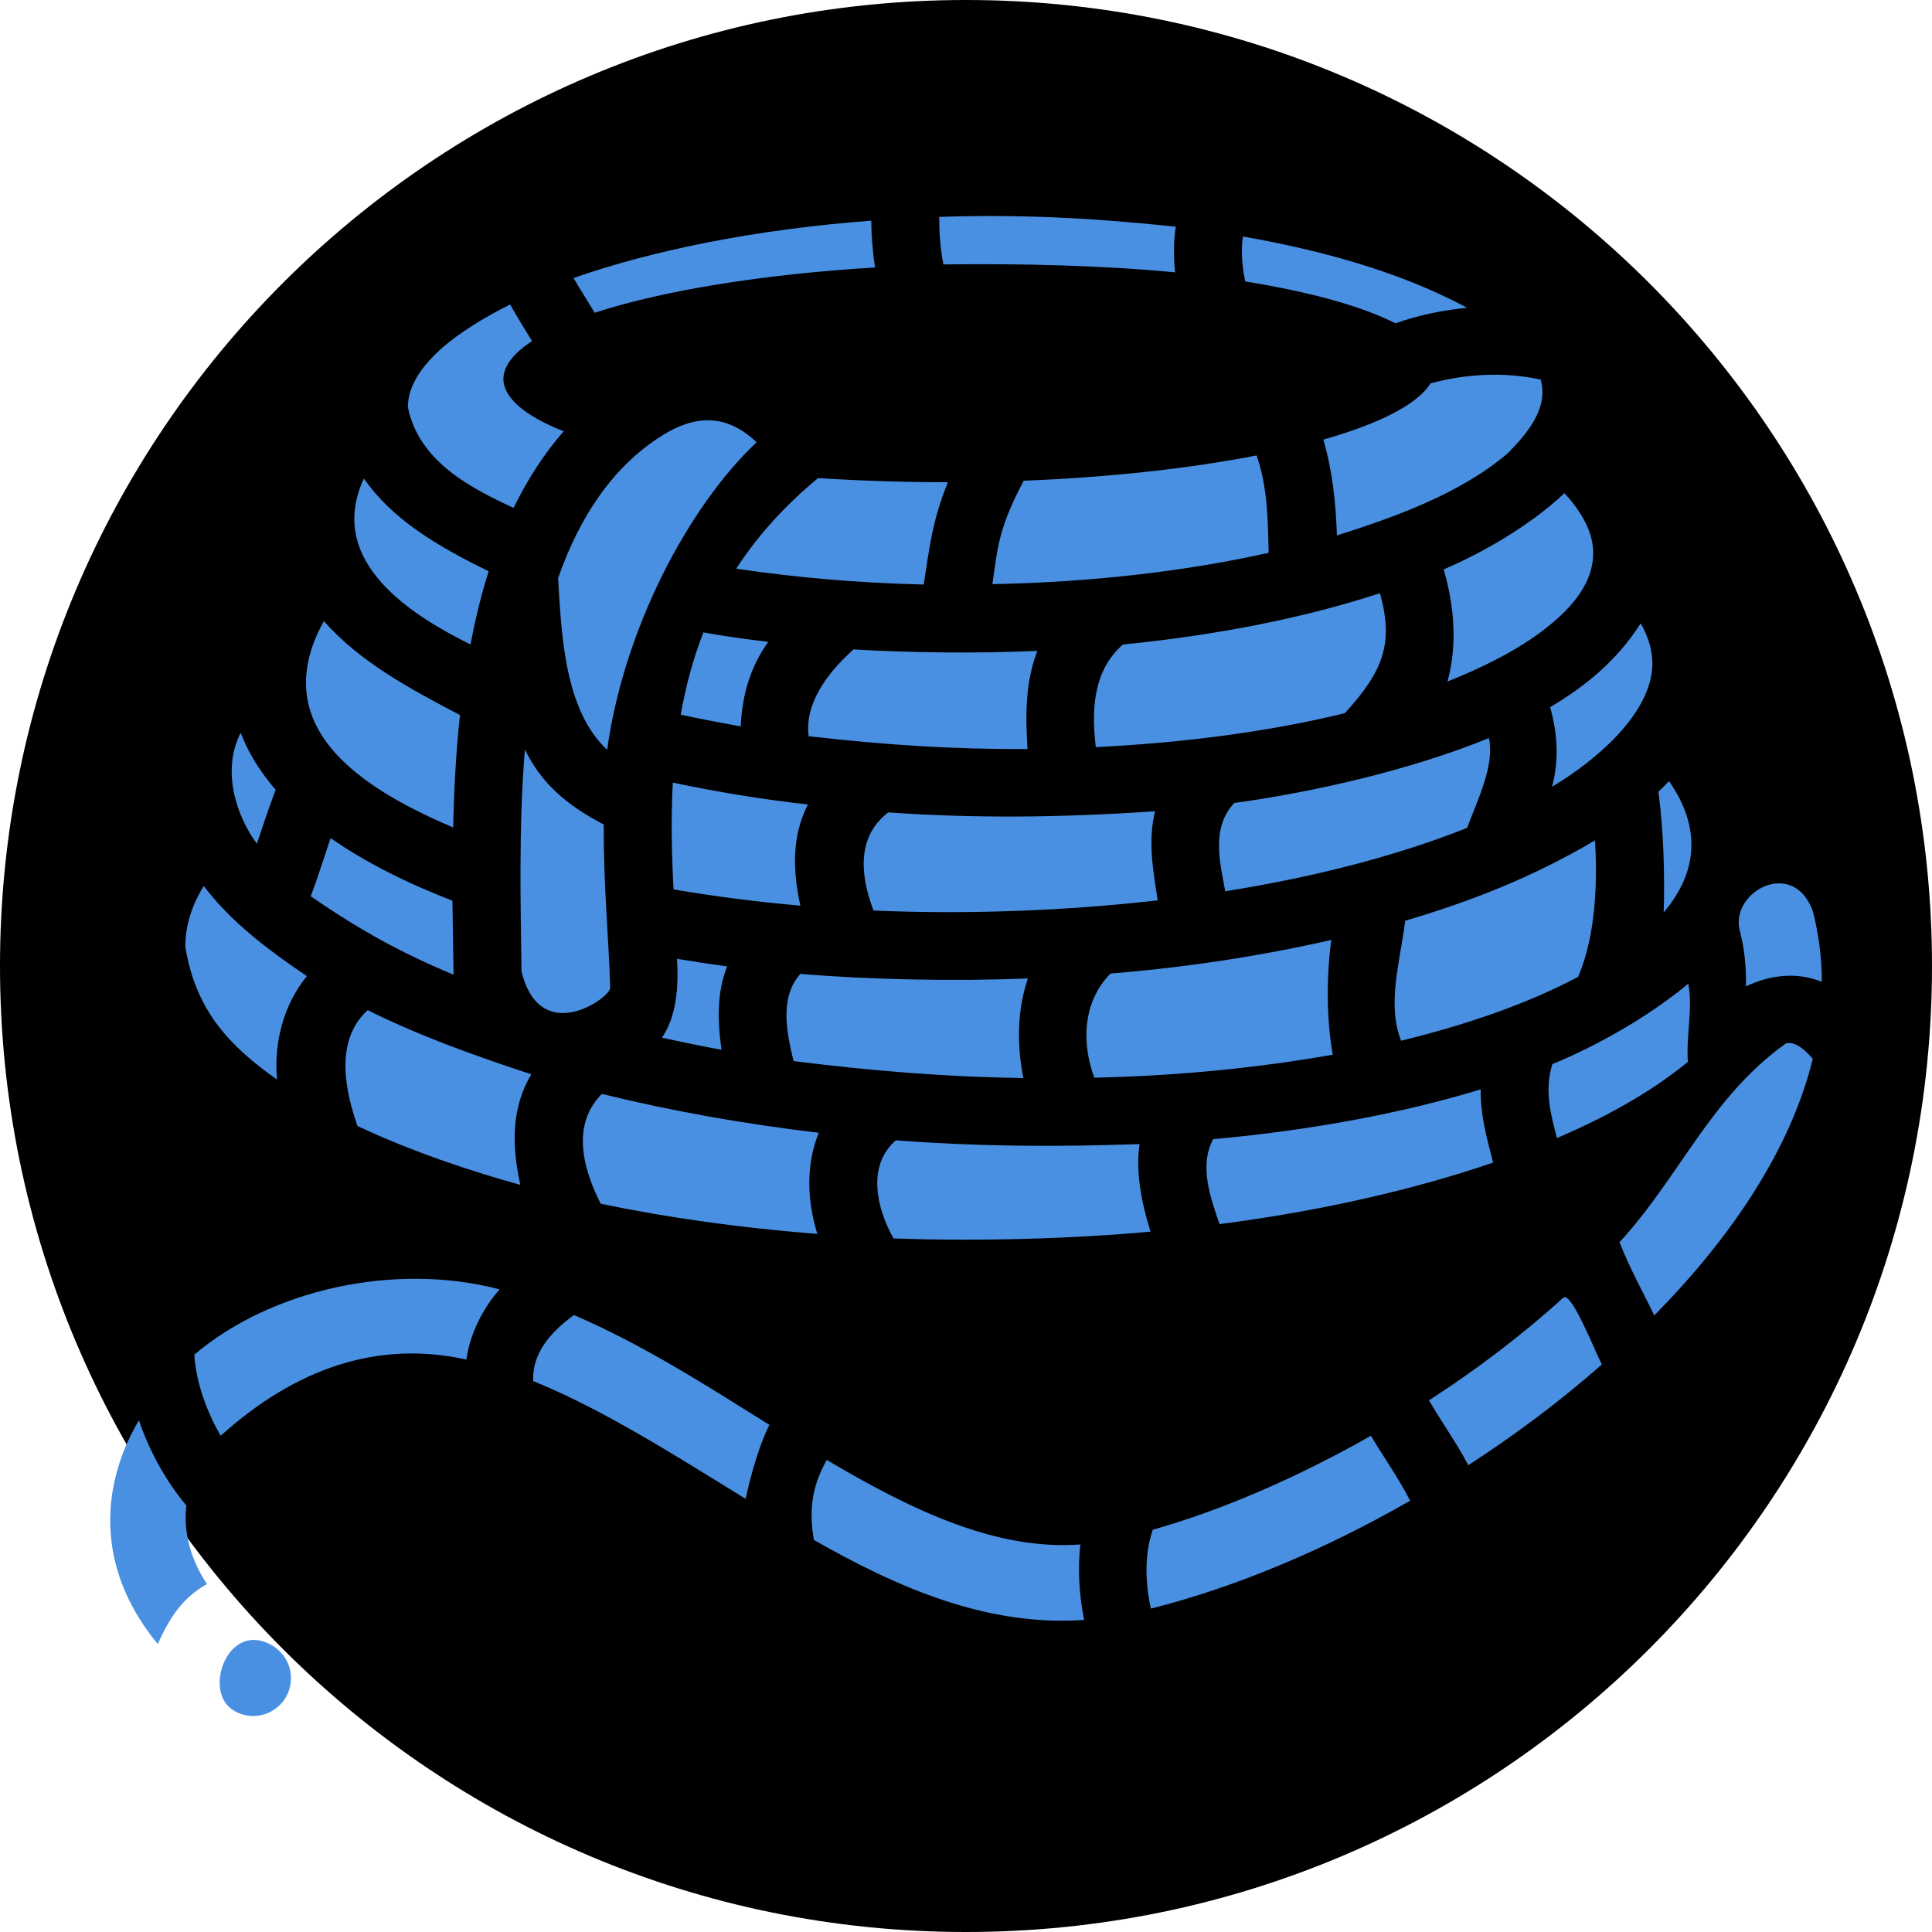
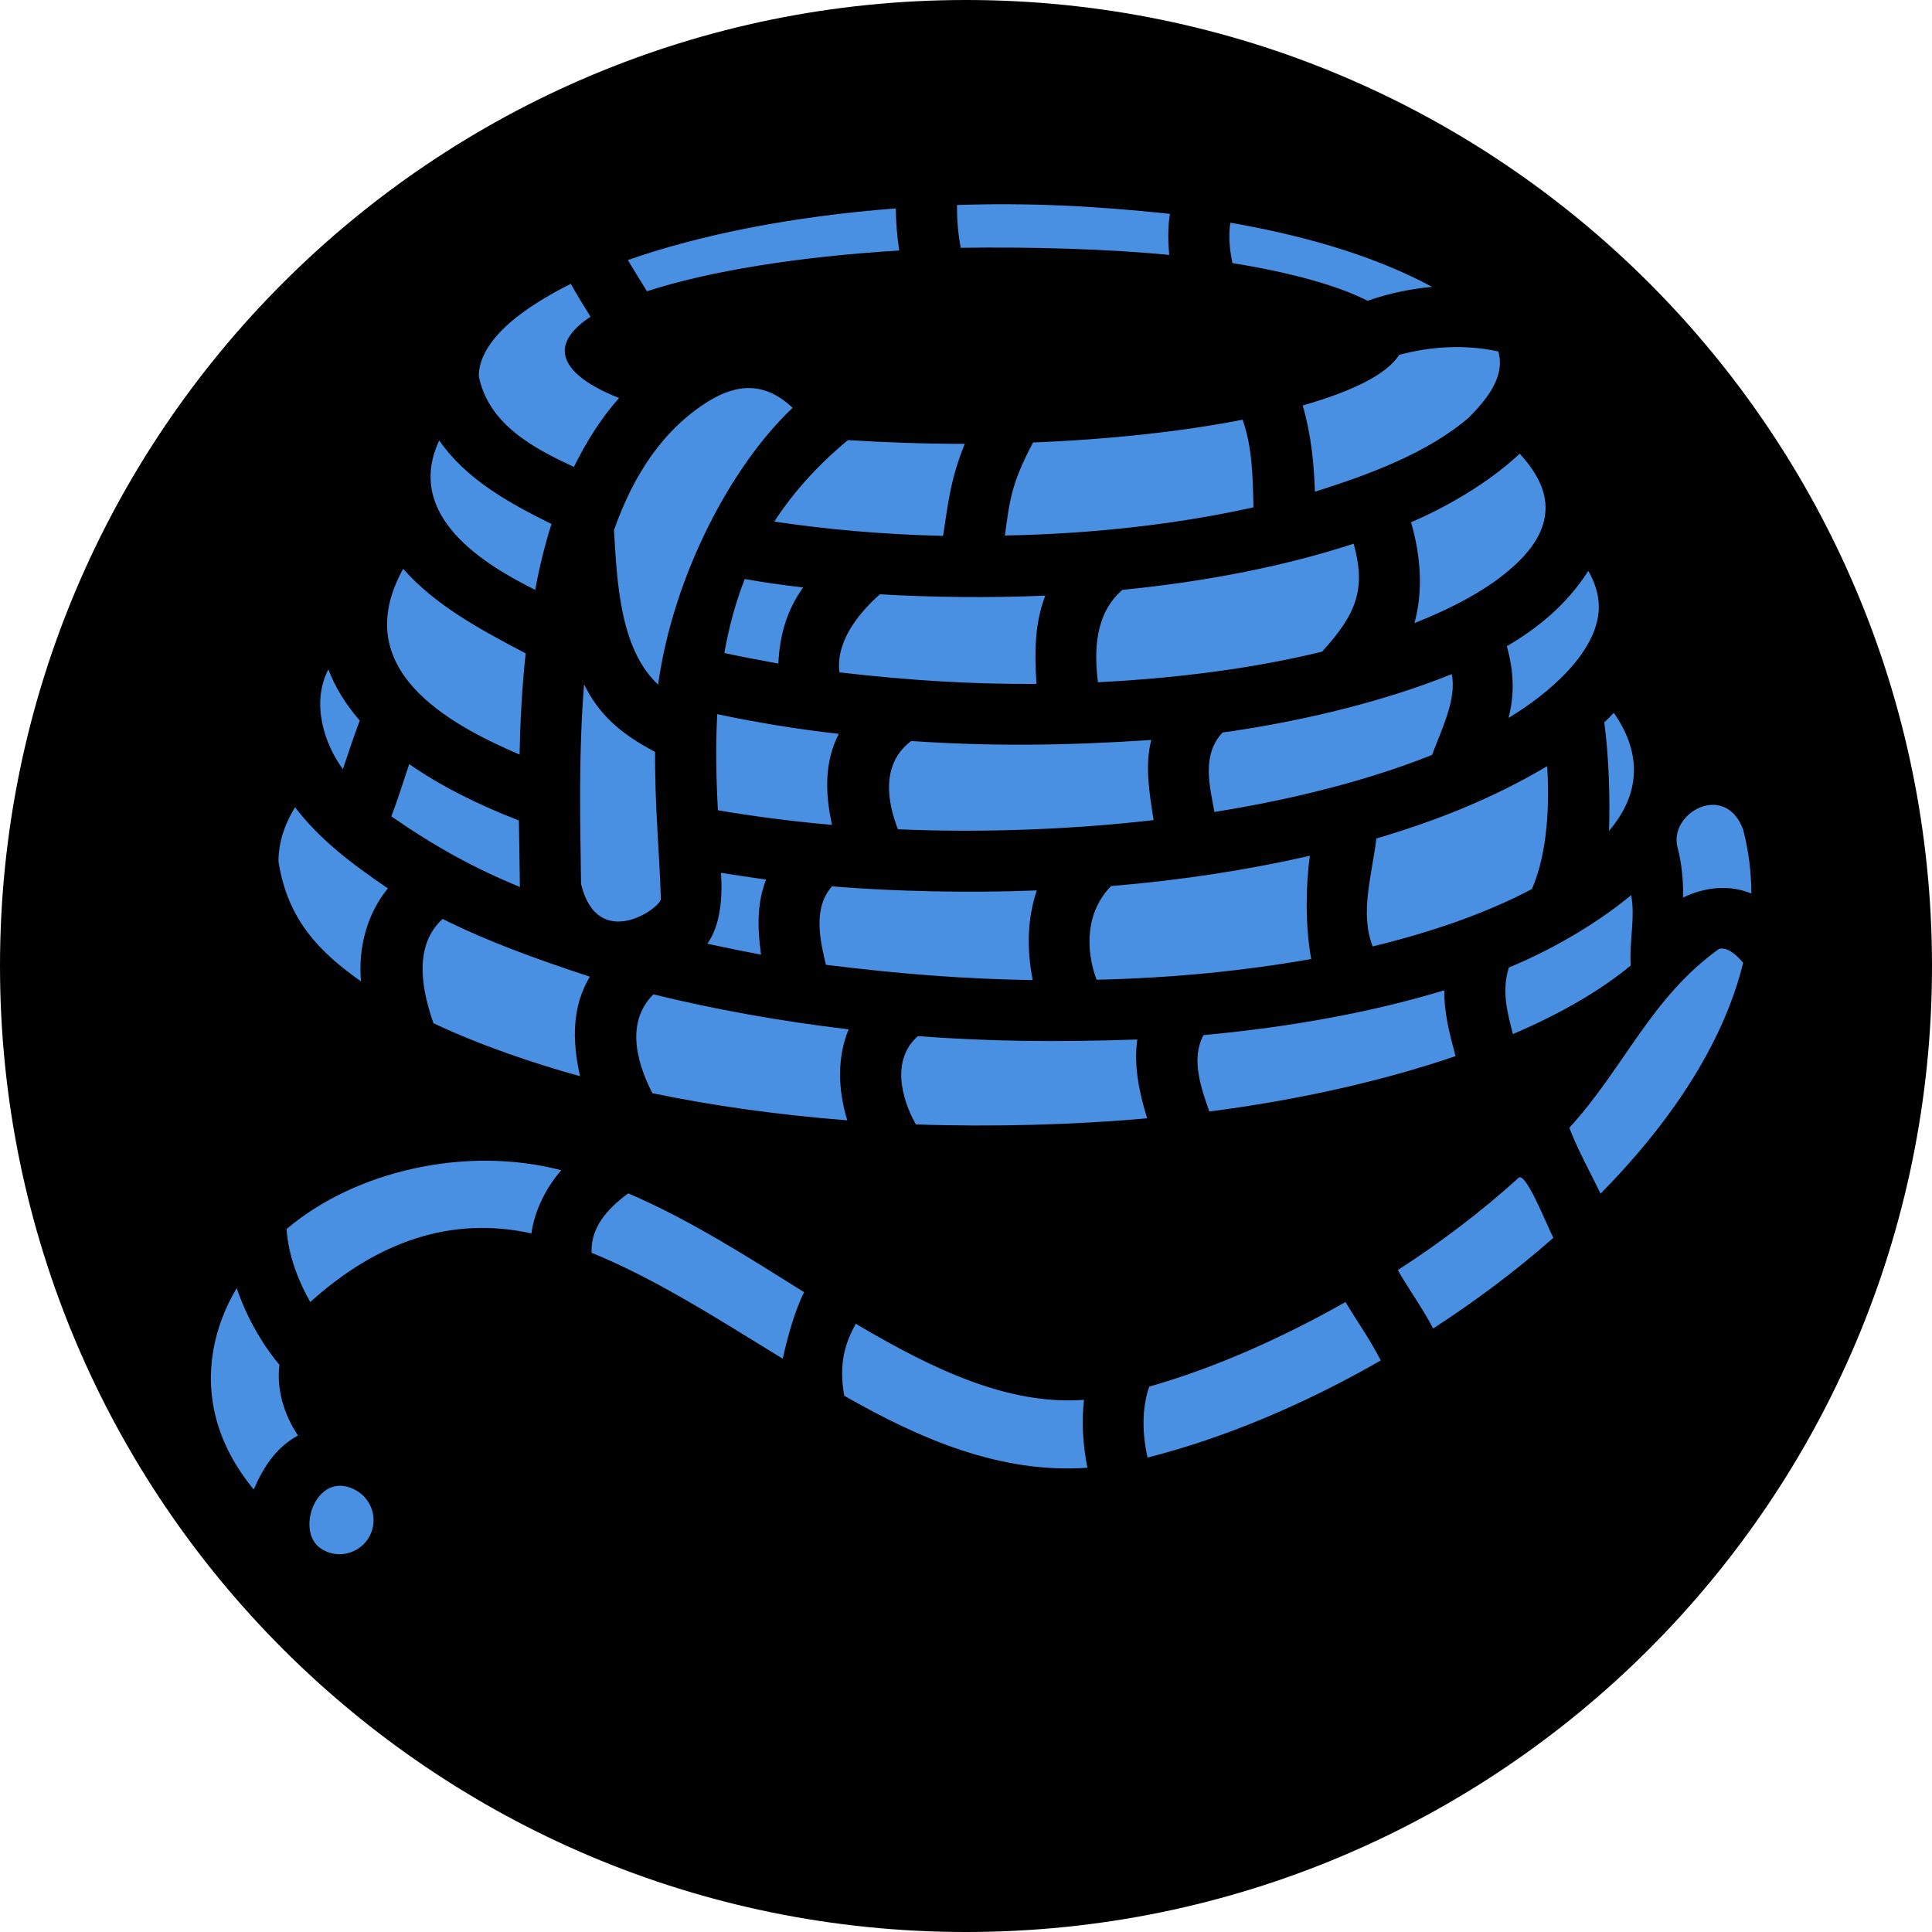
<svg xmlns="http://www.w3.org/2000/svg" style="height: 512px; width: 512px;" viewBox="0 0 512 512">
  <circle cx="256" cy="256" r="256" fill="#000" fill-opacity="1" />
-   <g class="" style="" transform="translate(0,0)">
-     <path d="M248.9 57.48c0 3.7.2 7.9 1.1 12.6 20.6-.3 43 .3 61.4 2.1-.4-4.3-.4-8.3.2-12.1-22.7-2.4-41.8-3.3-62.7-2.6zm-18 1c-30.5 2.3-57.8 7.8-78.9 15.2 1.5 2.6 3.5 5.7 5.6 9.2 18.1-5.9 44.5-10.2 74.3-12-.7-4.6-1-8.8-1-12.4zm98.5 4.2c-.5 3.2-.4 7.1.6 11.9 17.3 2.8 31 6.6 39.8 11.1 6.2-2.2 12.7-3.5 19-4.1-18.7-10.1-40.6-15.6-59.4-18.9zm-194.2 18c-7.4 3.7-13.5 7.6-17.9 11.4-6.8 6-9.2 11.22-9.2 15.82 2.9 14.4 16.6 21.4 28 26.7 3.6-7.3 7.9-14.2 13.3-20.3-10.4-4.1-15.9-8.9-16-13.8 0-3.42 2.6-6.82 7.6-10.12-2.1-3.4-4.1-6.6-5.8-9.7zm243.9 20.92c-3.4 5.5-13.3 10.6-28.4 14.9 2.5 8.6 3.3 17 3.6 25.4 15.8-5 33.1-11.3 45.4-21.9 5.4-5.5 10.7-12.1 8.6-19.4-9.6-2.12-19.9-1.52-29.2 1zm-203.6 13.8c-13.2 8.3-21.9 21.6-27.6 37.8.9 14.7 1.6 34.9 13 45.5 4.4-31.8 21.3-64.2 39.6-81.5-8.2-7.8-16.5-7.1-25-1.8zm157.5 5.3c-17.9 3.5-39.2 5.8-61.7 6.7-6.6 12.4-6.9 17.5-8.3 27.4 26.7-.5 51.7-3.5 73.2-8.3-.2-9-.3-17.6-3.2-25.8zm-116.2 6c-9.2 7.6-16.3 15.7-21.7 24 15.4 2.3 32.1 3.8 49.7 4.2 1.5-9.6 2.2-16.8 6.4-27.1-11.7 0-23.3-.4-34.4-1.1zm-120.36.1c-10.37 22.3 13.36 36.6 28.26 44 1.2-6.5 2.8-13.1 4.8-19.4-13-6.4-25.3-13.4-33.06-24.6zm318.16 3.9c-9.5 8.9-22 15.9-32 20.2 2.9 10 3.6 20.3 1 29.7 11.6-4.6 21-9.8 27.4-15.2 7.8-6.4 11-12.5 11.2-18.2.2-5.1-2.1-10.5-7.6-16.5zm-48.9 26.5c-19.5 6.4-42.7 11.1-68.1 13.6-8.2 7.1-8.3 18.1-7.2 27.2 24.3-1.2 46.8-4.3 66-9 10.2-11.2 13-18.5 9.3-31.8zm-279.88 7.4c-16.43 29.7 13.58 45.8 34.28 54.7.2-9.6.7-19.7 1.8-29.8-13.9-7.3-26.6-14.2-36.08-24.9zm348.98.6c-6.3 9.9-14.8 16.8-24 22.2 2.1 7.4 2.3 14.4.5 21.1 11.6-6.9 26.5-19.5 26.6-32.6 0-3.5-1-7-3.1-10.7zm-248.4 2.4c-2.8 7.2-4.7 14.4-6 21.8 5.1 1.1 10.4 2.1 15.9 3.1.4-8.7 2.7-16 7.3-22.4-5.9-.7-11.6-1.5-17.2-2.5zm39.8 4.5c-7.2 6.4-13 14.6-11.9 23 20.9 2.4 38.8 3.5 58 3.4-.6-9.6-.5-17.9 2.6-26-16.3.7-33.6.5-48.7-.4zM63.79 194.2c-5.2 10.1-1.05 22.2 4.29 29.4 1.34-4 2.89-8.8 4.97-14.3-4.05-4.7-7.22-9.7-9.26-15.1zm330.81 1.4c-21.7 8.8-47.2 14.4-67.5 17.2-6.3 6.7-3.7 16-2.4 23.4 24.5-3.9 46.3-9.7 64.1-16.8 2.8-7.6 7.3-16.4 5.8-23.8zm-255.5 3c-1.7 20.8-1.1 41.8-.9 58.8 4.9 20.2 23.5 7.1 23.5 4.4-.3-12.2-1.8-27.1-1.7-43.3-10.2-5.3-16.7-11.2-20.9-19.9zm303.2 8.4c-.9 1-1.8 1.9-2.8 2.8 1.4 10.5 1.7 22.4 1.4 32 4.7-5.6 7-11.1 7.3-16.7.3-5.8-1.5-11.8-5.9-18.1zm-264 .4c-.5 9.6-.3 19.1.2 28.3 10.6 1.8 21.9 3.3 33.6 4.3-2.1-9.6-2.2-18.6 2-26.8-12.5-1.4-24.4-3.4-35.8-5.8zm127.8 7.6c-25.5 1.7-47.4 1.9-70.7.3-9.1 6.9-6.9 18.2-3.9 26 25.4 1.1 51.8 0 75.3-2.7-1.3-8.4-2.6-15.9-.7-23.6zm-218.49 7.1c-1.93 5.7-3.42 10.6-5.27 15.4 13.3 9.2 24.56 15.3 37.86 20.8-.1-6-.2-12.6-.3-19.6-12.4-4.8-23.26-10.3-32.29-16.6zm335.09.6c-16.5 9.8-33.3 16.3-50.3 21.3-1.4 11.2-4.9 22-1.1 31.8 16.4-4 32.7-9.4 46.9-16.9 4.9-11.3 5.1-26.1 4.5-36.2zm38.3 23.7c1.3 4.8 1.8 9.9 1.7 15 6.7-3.2 13.7-3.8 20.1-1.2 0-6.3-.8-12.6-2.4-18.8-5.2-14.1-21.7-5.2-19.4 5zM53.99 234.8c-3.31 5.4-4.88 10.7-4.88 16 2.71 17.2 12 26.6 24.31 35.3-.92-10.1 1.9-20.1 7.91-27.4-10.73-7.3-20.11-14.4-27.34-23.9zm298.81 14.3c-18 4.1-37.6 7.2-58.5 8.9-7.4 7.5-7.7 18.4-4.3 27.6 22.7-.5 44-2.7 63.2-6.1-1.8-10-1.6-21.5-.4-30.4zm-173.4 5c.5 7.1-.1 15.4-4 20.9 5.1 1.1 10.4 2.2 15.8 3.2-1.1-7.9-1.2-15.3 1.5-22.1-4.5-.6-9-1.3-13.3-2zm32.7 4c-5.8 6.5-3.4 16.3-1.8 23.1 21.7 2.7 40.8 4.2 60.9 4.5-1.8-9.2-1.6-18.1 1.2-26.4-20.1.8-42.1.3-60.3-1.2zm235.3 2.6c-11.1 9.2-24.8 16.7-36 21.3-2.2 7-.4 13.4 1.2 19.6 14.3-6.1 26-13 34.7-20.2-.5-7 1.4-14.4.1-20.7zm-349.96 7c-9.27 8.4-5.52 22.6-2.7 30.7 13.96 6.6 29.76 11.9 43.16 15.6-2.4-10.8-2.3-20.6 2.9-29.3-15.8-5.2-29.9-10.3-43.36-17zm375.86 8.8c-20.1 14.4-27.9 35-44.1 52.7 2.7 7 6.2 13.1 9.2 19.4 20.3-20.6 36.1-43.9 42-68-1.9-2.2-4.5-4.7-7.1-4.1zm-80.9 12.2c-20.7 6.3-44.7 10.8-70.9 13.2-3.9 7.1-.5 16.1 1.7 22.5 27.1-3.5 51.7-9.2 72.5-16.3-1.8-6.8-3.4-12.9-3.3-19.4zm-232.9 1.2c-9 9-3.9 22-.3 29.1 17.7 3.7 37 6.4 57.4 8-2.8-9.1-3-18.6.4-26.8-20.3-2.4-39.6-5.9-57.5-10.3zm77.9 12.3c-7.9 6.9-4.9 18.4-.6 26 22.7.8 47.2.1 68.1-1.8-2.4-7.7-4-15.8-2.9-23.2-23.6.8-43.5.6-64.6-1zM51.5 359c.46 7.7 3.53 15.5 6.97 21.5 19.87-17.9 41.63-25.4 65.13-20.2.9-6.9 4.6-13.9 8.8-18.6-28.2-7.4-60.89.3-80.9 17.3zm362.8-15.1c-10.8 9.8-22.9 19-35.6 27.2 3.4 5.9 7.6 11.7 10.4 17.2 12.5-8.1 24.4-17 35.4-26.7-2.2-4.4-8.1-19.4-10.2-17.7zm-262.2 4.6c-6.4 4.7-11.1 10.2-10.8 17.5 18.5 7.5 37.1 19.4 56.3 31.2 1.3-6 3.5-14.1 6.3-19.6-16.5-10.3-33.6-21.3-51.8-29.1zM36.81 376.4c-6.69 11.2-9.67 24.8-6.04 38.5 1.92 7.2 5.61 14.2 11.05 20.8 3.15-7.2 6.85-12.5 13.04-15.9-4.23-6.3-6.36-13.8-5.46-20.8-5.67-6.8-9.89-14.7-12.59-22.6zm326.49 4.1c-19.4 11-39.4 19.7-57.8 24.9-1.8 5.3-2.4 12.2-.5 20.9 22.2-5.6 45.9-15.5 68.7-28.6-3.3-6.4-7-11.5-10.4-17.2zm-144.2 6.4c-3.1 5.6-5.1 11.7-3.4 21.2 22.4 12.8 46.1 23 71.6 21.2-1.4-7.1-1.7-13.8-1-20-22 1.6-43.9-8.6-67.2-22.4zM61.46 453c4.6 3.2 10.89 1.9 13.98-2.7 3.09-4.7 1.78-10.9-2.91-14-11.83-7.4-18.76 11.4-11.07 16.7z" fill="#4a90e2" fill-opacity="1" />
+   <g class="" style="" transform="translate(4,-23)">
+     <path d="M248.9 57.48c0 3.7.2 7.9 1.1 12.6 20.6-.3 43 .3 61.4 2.1-.4-4.3-.4-8.3.2-12.1-22.7-2.4-41.8-3.3-62.7-2.6zm-18 1c-30.5 2.3-57.8 7.8-78.9 15.2 1.5 2.6 3.5 5.7 5.6 9.2 18.1-5.9 44.5-10.2 74.3-12-.7-4.6-1-8.8-1-12.4zm98.5 4.2c-.5 3.2-.4 7.1.6 11.9 17.3 2.8 31 6.6 39.8 11.1 6.2-2.2 12.7-3.5 19-4.1-18.7-10.1-40.6-15.6-59.4-18.9zm-194.2 18c-7.4 3.7-13.5 7.6-17.9 11.4-6.8 6-9.2 11.22-9.2 15.82 2.9 14.4 16.6 21.4 28 26.7 3.6-7.3 7.9-14.2 13.3-20.3-10.4-4.1-15.9-8.9-16-13.8 0-3.42 2.6-6.82 7.6-10.12-2.1-3.4-4.1-6.6-5.8-9.7zm243.9 20.92c-3.4 5.5-13.3 10.6-28.4 14.9 2.5 8.6 3.3 17 3.6 25.4 15.8-5 33.1-11.3 45.4-21.9 5.4-5.5 10.7-12.1 8.6-19.4-9.6-2.12-19.9-1.52-29.2 1zm-203.6 13.8c-13.2 8.3-21.9 21.6-27.6 37.8.9 14.7 1.6 34.9 13 45.5 4.4-31.8 21.3-64.2 39.6-81.5-8.2-7.8-16.5-7.1-25-1.8zm157.5 5.3c-17.9 3.5-39.2 5.8-61.7 6.7-6.6 12.4-6.9 17.5-8.3 27.4 26.7-.5 51.7-3.5 73.2-8.3-.2-9-.3-17.6-3.2-25.8zm-116.2 6c-9.2 7.6-16.3 15.7-21.7 24 15.4 2.3 32.1 3.8 49.7 4.2 1.5-9.6 2.2-16.8 6.4-27.1-11.7 0-23.3-.4-34.4-1.1zm-120.36.1c-10.37 22.3 13.36 36.6 28.26 44 1.2-6.5 2.8-13.1 4.8-19.4-13-6.4-25.3-13.4-33.06-24.6zm318.16 3.9c-9.5 8.9-22 15.9-32 20.2 2.9 10 3.6 20.3 1 29.7 11.6-4.6 21-9.8 27.4-15.2 7.8-6.4 11-12.5 11.2-18.2.2-5.1-2.1-10.5-7.6-16.5zm-48.9 26.5c-19.5 6.4-42.7 11.1-68.1 13.6-8.2 7.1-8.3 18.1-7.2 27.2 24.3-1.2 46.8-4.3 66-9 10.2-11.2 13-18.5 9.3-31.8zm-279.88 7.4c-16.43 29.7 13.58 45.8 34.28 54.7.2-9.6.7-19.7 1.8-29.8-13.9-7.3-26.6-14.2-36.08-24.9zm348.98.6c-6.3 9.9-14.8 16.8-24 22.2 2.1 7.4 2.3 14.4.5 21.1 11.6-6.9 26.5-19.5 26.6-32.6 0-3.5-1-7-3.1-10.7zm-248.4 2.4c-2.8 7.2-4.7 14.4-6 21.8 5.1 1.1 10.4 2.1 15.9 3.1.4-8.7 2.7-16 7.3-22.4-5.9-.7-11.6-1.5-17.2-2.5zm39.8 4.5c-7.2 6.4-13 14.6-11.9 23 20.9 2.4 38.8 3.5 58 3.4-.6-9.6-.5-17.9 2.6-26-16.3.7-33.6.5-48.7-.4zM63.79 194.2c-5.2 10.1-1.05 22.2 4.29 29.4 1.34-4 2.89-8.8 4.97-14.3-4.05-4.7-7.22-9.7-9.26-15.1zm330.81 1.4c-21.7 8.8-47.2 14.4-67.5 17.2-6.3 6.7-3.7 16-2.4 23.4 24.5-3.9 46.3-9.7 64.1-16.8 2.8-7.6 7.3-16.4 5.8-23.8zm-255.5 3c-1.7 20.8-1.1 41.8-.9 58.8 4.9 20.2 23.5 7.1 23.5 4.4-.3-12.2-1.8-27.1-1.7-43.3-10.2-5.3-16.7-11.2-20.9-19.9zm303.2 8.4c-.9 1-1.8 1.9-2.8 2.8 1.4 10.5 1.7 22.4 1.4 32 4.7-5.6 7-11.1 7.3-16.7.3-5.8-1.5-11.8-5.9-18.1zm-264 .4c-.5 9.6-.3 19.1.2 28.3 10.6 1.8 21.9 3.3 33.6 4.3-2.1-9.6-2.2-18.6 2-26.8-12.5-1.4-24.4-3.4-35.8-5.8zm127.8 7.6c-25.5 1.7-47.4 1.9-70.7.3-9.1 6.9-6.9 18.2-3.9 26 25.4 1.1 51.8 0 75.3-2.7-1.3-8.4-2.6-15.9-.7-23.6zm-218.49 7.1c-1.93 5.7-3.42 10.6-5.27 15.4 13.3 9.2 24.56 15.3 37.86 20.8-.1-6-.2-12.6-.3-19.6-12.4-4.8-23.26-10.3-32.29-16.6zm335.09.6c-16.5 9.8-33.3 16.3-50.3 21.3-1.4 11.2-4.9 22-1.1 31.8 16.4-4 32.7-9.4 46.9-16.9 4.9-11.3 5.1-26.1 4.5-36.2zm38.3 23.7c1.3 4.8 1.8 9.9 1.7 15 6.7-3.2 13.7-3.8 20.1-1.2 0-6.3-.8-12.6-2.4-18.8-5.2-14.1-21.7-5.2-19.4 5zM53.99 234.8c-3.31 5.4-4.88 10.7-4.88 16 2.71 17.2 12 26.6 24.31 35.3-.92-10.1 1.9-20.1 7.91-27.4-10.73-7.3-20.11-14.4-27.34-23.9zm298.81 14.3c-18 4.1-37.6 7.2-58.5 8.9-7.4 7.5-7.7 18.4-4.3 27.6 22.7-.5 44-2.7 63.2-6.1-1.8-10-1.6-21.5-.4-30.4zm-173.4 5c.5 7.1-.1 15.4-4 20.9 5.1 1.1 10.4 2.2 15.8 3.2-1.1-7.9-1.2-15.3 1.5-22.1-4.5-.6-9-1.3-13.3-2zm32.7 4c-5.8 6.5-3.4 16.3-1.8 23.1 21.7 2.7 40.8 4.2 60.9 4.5-1.8-9.2-1.6-18.1 1.2-26.4-20.1.8-42.1.3-60.3-1.2zm235.3 2.6c-11.1 9.2-24.8 16.7-36 21.3-2.2 7-.4 13.4 1.2 19.6 14.3-6.1 26-13 34.7-20.2-.5-7 1.4-14.4.1-20.7zm-349.96 7c-9.27 8.4-5.52 22.6-2.7 30.7 13.96 6.6 29.76 11.9 43.16 15.6-2.4-10.8-2.3-20.6 2.9-29.3-15.8-5.2-29.9-10.3-43.36-17zm375.86 8.8c-20.1 14.4-27.9 35-44.1 52.7 2.7 7 6.2 13.1 9.2 19.4 20.3-20.6 36.1-43.9 42-68-1.9-2.2-4.5-4.7-7.1-4.1zm-80.9 12.2c-20.7 6.3-44.7 10.8-70.9 13.2-3.9 7.1-.5 16.1 1.7 22.5 27.1-3.5 51.7-9.2 72.5-16.3-1.8-6.8-3.4-12.9-3.3-19.4zm-232.9 1.2c-9 9-3.9 22-.3 29.1 17.7 3.7 37 6.4 57.4 8-2.8-9.1-3-18.6.4-26.8-20.3-2.4-39.6-5.9-57.5-10.3zm77.9 12.3c-7.9 6.9-4.9 18.4-.6 26 22.7.8 47.2.1 68.1-1.8-2.4-7.7-4-15.8-2.9-23.2-23.6.8-43.5.6-64.6-1zM51.5 359c.46 7.7 3.53 15.5 6.97 21.5 19.87-17.9 41.63-25.4 65.13-20.2.9-6.9 4.6-13.9 8.8-18.6-28.2-7.4-60.89.3-80.9 17.3zm362.8-15.1c-10.8 9.8-22.9 19-35.6 27.2 3.4 5.9 7.6 11.7 10.4 17.2 12.5-8.1 24.4-17 35.4-26.7-2.2-4.4-8.1-19.4-10.2-17.7zm-262.2 4.6c-6.4 4.7-11.1 10.2-10.8 17.5 18.5 7.5 37.1 19.4 56.3 31.2 1.3-6 3.5-14.1 6.3-19.6-16.5-10.3-33.6-21.3-51.8-29.1zM36.81 376.4c-6.69 11.2-9.67 24.8-6.04 38.5 1.92 7.2 5.61 14.2 11.05 20.8 3.15-7.2 6.85-12.5 13.04-15.9-4.23-6.3-6.36-13.8-5.46-20.8-5.67-6.8-9.89-14.7-12.59-22.6zm326.49 4.1c-19.4 11-39.4 19.7-57.8 24.9-1.8 5.3-2.4 12.2-.5 20.9 22.2-5.6 45.9-15.5 68.7-28.6-3.3-6.4-7-11.5-10.4-17.2zm-144.2 6.4c-3.1 5.6-5.1 11.7-3.4 21.2 22.4 12.8 46.1 23 71.6 21.2-1.4-7.1-1.7-13.8-1-20-22 1.6-43.9-8.6-67.2-22.4zM61.46 453c4.6 3.2 10.89 1.9 13.98-2.7 3.09-4.7 1.78-10.9-2.91-14-11.83-7.4-18.76 11.4-11.07 16.7z" fill="#4a90e2" fill-opacity="1" transform="translate(25.6, 25.6) scale(0.9, 0.9) rotate(0, 256, 256) skewX(0) skewY(0)" />
  </g>
</svg>
